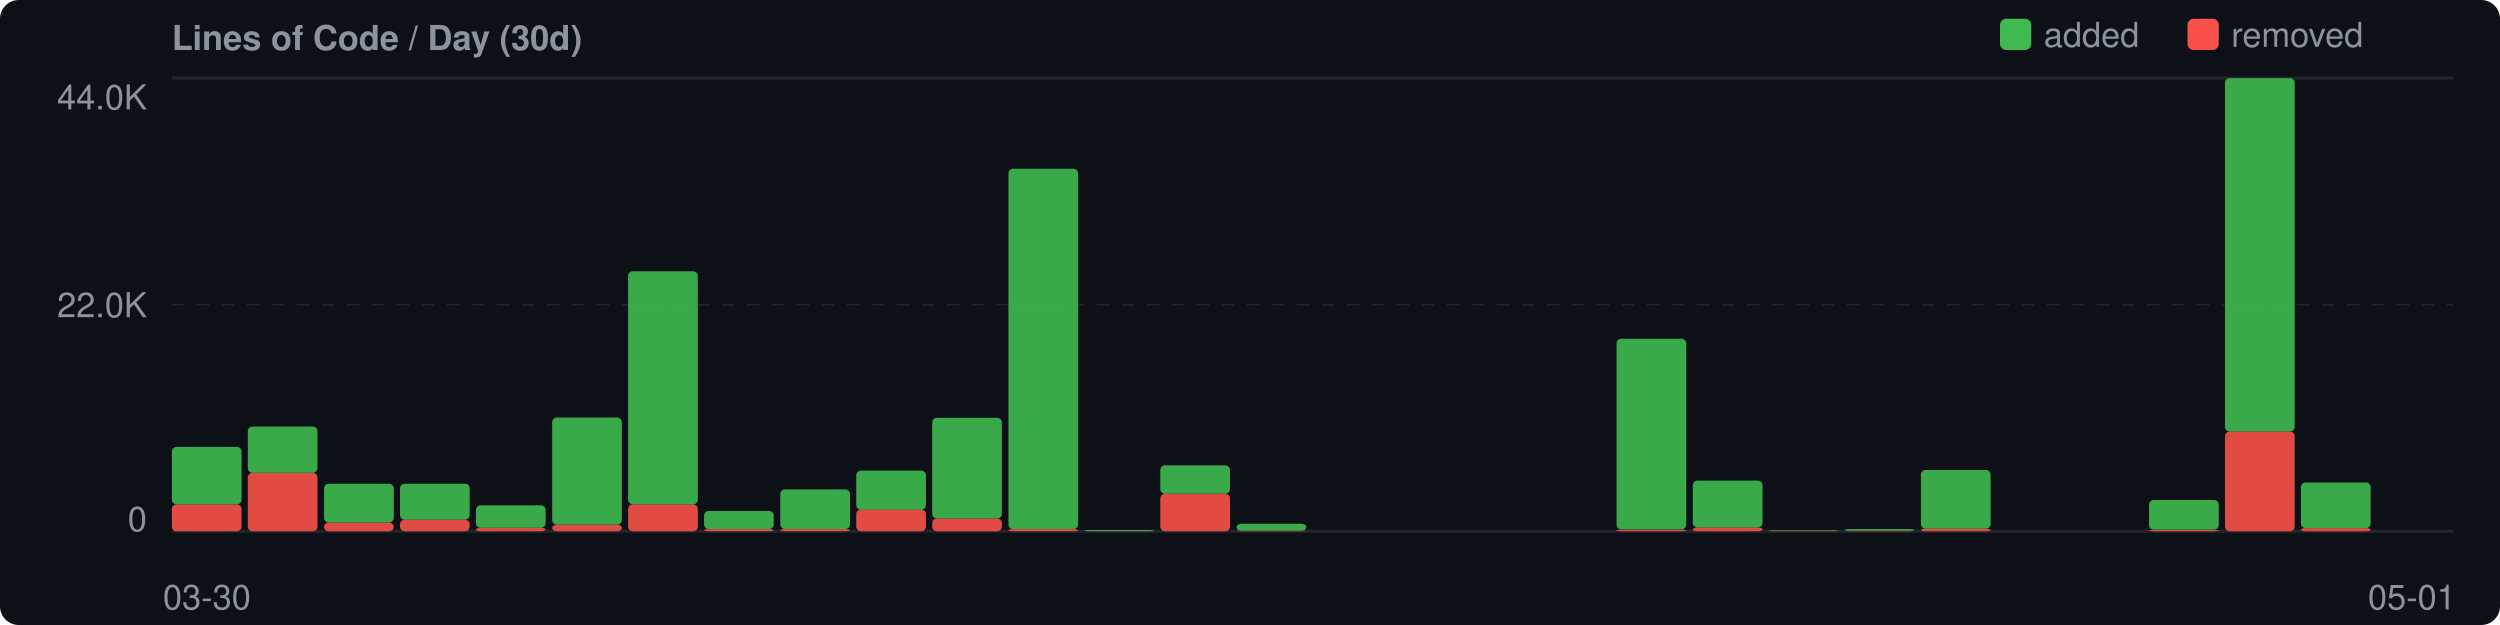
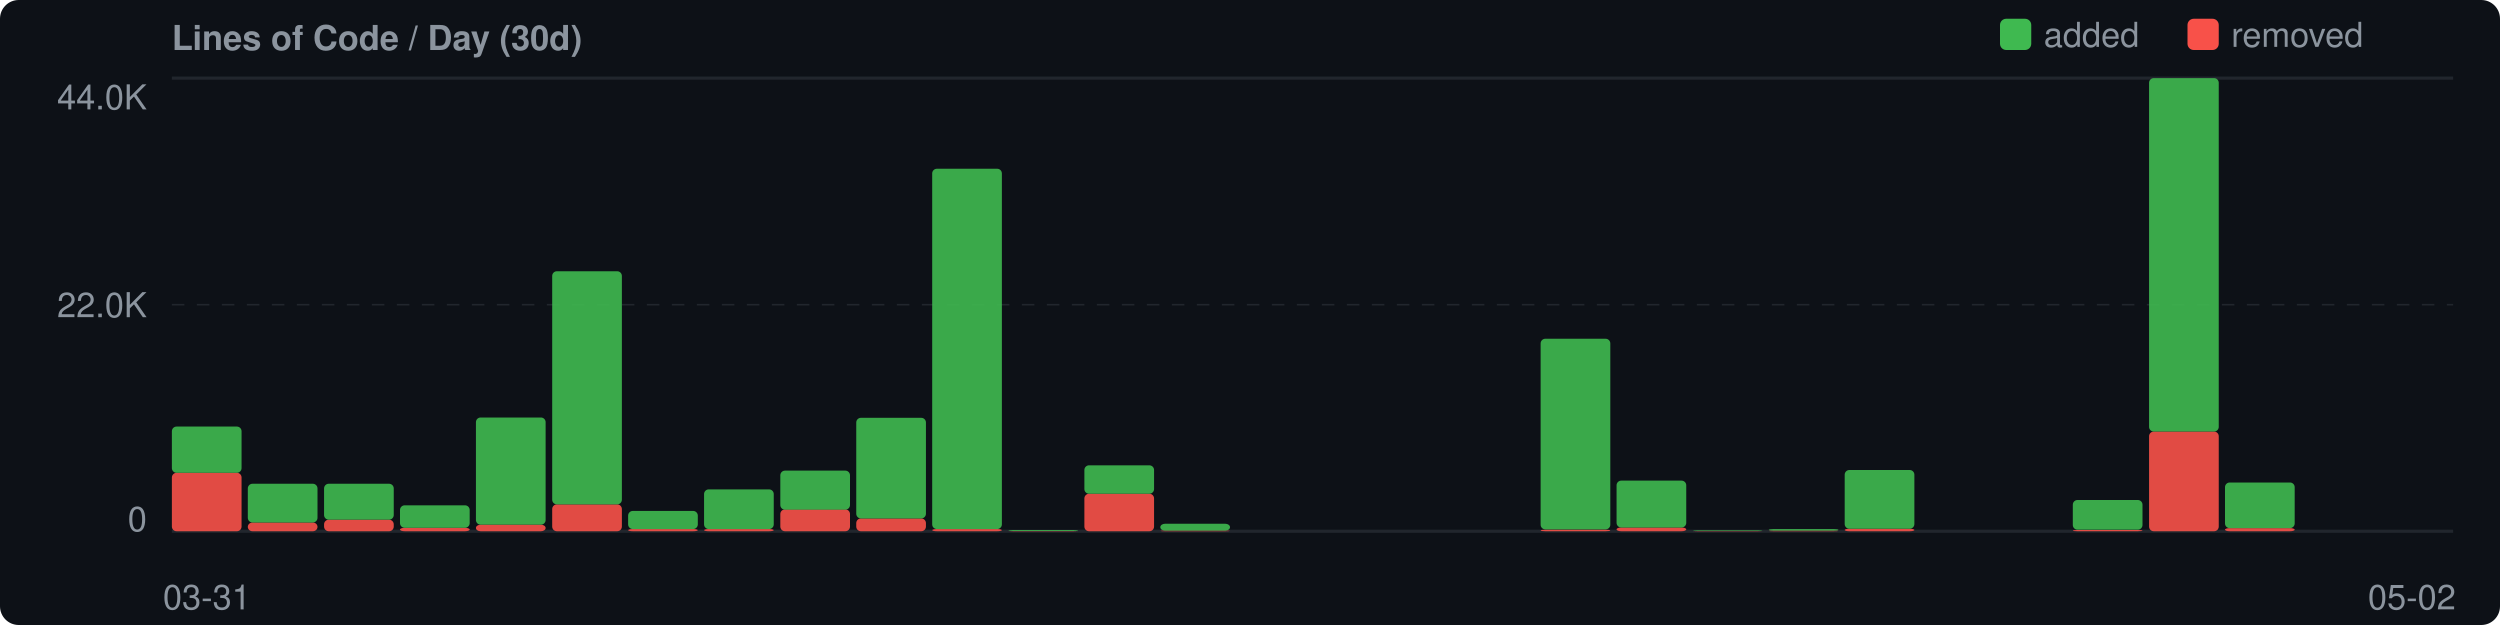
<svg xmlns="http://www.w3.org/2000/svg" width="800" height="200" viewBox="0 0 800 200">
  <rect width="800" height="200" fill="#0d1117" rx="6" />
  <style>text { font-family: system-ui, -apple-system, 'Segoe UI', Helvetica, Arial, sans-serif; fill: #8b949e; font-size: 11px; }</style>
  <text x="55" y="16" fill="#c9d1d9" font-size="13" font-weight="600">Lines of Code / Day (30d)</text>
  <rect x="640" y="6" width="10" height="10" fill="#3fb950" rx="2" />
  <text x="654" y="15" font-size="10" fill="#c9d1d9">added</text>
  <rect x="700" y="6" width="10" height="10" fill="#f85149" rx="2" />
  <text x="714" y="15" font-size="10" fill="#c9d1d9">removed</text>
  <text x="47" y="35" text-anchor="end" font-size="10">44.0K</text>
  <text x="47" y="170" text-anchor="end" font-size="10">0</text>
  <line x1="55" y1="25" x2="785" y2="25" stroke="#21262d" stroke-width="1" />
  <line x1="55" y1="170" x2="785" y2="170" stroke="#21262d" stroke-width="1" />
  <line x1="55" y1="97.5" x2="785" y2="97.5" stroke="#21262d" stroke-width="0.5" stroke-dasharray="4,4" />
  <text x="47" y="101.5" text-anchor="end" font-size="10">22.0K</text>
-   <rect x="55.0" y="161.4" width="22.3" height="8.6" fill="#f85149" rx="1.5" opacity="0.9" />
-   <rect x="55.0" y="143.0" width="22.3" height="18.4" fill="#3fb950" rx="1.5" opacity="0.9" />
-   <text x="66.2" y="195" text-anchor="middle" font-size="10">03-30</text>
-   <rect x="79.3" y="151.3" width="22.3" height="18.7" fill="#f85149" rx="1.5" opacity="0.9" />
-   <rect x="79.3" y="136.5" width="22.3" height="14.8" fill="#3fb950" rx="1.5" opacity="0.9" />
-   <rect x="103.7" y="167.2" width="22.3" height="2.8" fill="#f85149" rx="1.5" opacity="0.9" />
-   <rect x="103.7" y="154.8" width="22.3" height="12.4" fill="#3fb950" rx="1.5" opacity="0.9" />
-   <rect x="128.0" y="166.3" width="22.3" height="3.7" fill="#f85149" rx="1.5" opacity="0.9" />
-   <rect x="128.0" y="154.8" width="22.3" height="11.5" fill="#3fb950" rx="1.5" opacity="0.9" />
-   <rect x="152.3" y="168.9" width="22.3" height="1.1" fill="#f85149" rx="1.5" opacity="0.9" />
-   <rect x="152.3" y="161.7" width="22.3" height="7.2" fill="#3fb950" rx="1.5" opacity="0.9" />
-   <rect x="176.7" y="167.9" width="22.3" height="2.1" fill="#f85149" rx="1.5" opacity="0.9" />
-   <rect x="176.7" y="133.6" width="22.3" height="34.3" fill="#3fb950" rx="1.5" opacity="0.9" />
-   <rect x="201.0" y="161.4" width="22.3" height="8.6" fill="#f85149" rx="1.5" opacity="0.9" />
-   <rect x="201.0" y="86.8" width="22.3" height="74.6" fill="#3fb950" rx="1.5" opacity="0.9" />
+   <rect x="55.0" y="151.3" width="22.3" height="18.7" fill="#f85149" rx="1.5" opacity="0.9" />
+   <rect x="55.0" y="136.5" width="22.3" height="14.8" fill="#3fb950" rx="1.5" opacity="0.9" />
+   <text x="66.2" y="195" text-anchor="middle" font-size="10">03-31</text>
+   <rect x="79.3" y="167.2" width="22.3" height="2.8" fill="#f85149" rx="1.5" opacity="0.9" />
+   <rect x="79.3" y="154.8" width="22.3" height="12.4" fill="#3fb950" rx="1.5" opacity="0.9" />
+   <rect x="103.7" y="166.3" width="22.3" height="3.7" fill="#f85149" rx="1.5" opacity="0.9" />
+   <rect x="103.7" y="154.8" width="22.3" height="11.5" fill="#3fb950" rx="1.5" opacity="0.9" />
+   <rect x="128.0" y="168.9" width="22.3" height="1.1" fill="#f85149" rx="1.5" opacity="0.9" />
+   <rect x="128.0" y="161.7" width="22.3" height="7.2" fill="#3fb950" rx="1.5" opacity="0.9" />
+   <rect x="152.3" y="167.9" width="22.3" height="2.1" fill="#f85149" rx="1.5" opacity="0.9" />
+   <rect x="152.3" y="133.6" width="22.3" height="34.3" fill="#3fb950" rx="1.5" opacity="0.9" />
+   <rect x="176.7" y="161.4" width="22.3" height="8.6" fill="#f85149" rx="1.5" opacity="0.9" />
+   <rect x="176.7" y="86.8" width="22.3" height="74.6" fill="#3fb950" rx="1.5" opacity="0.9" />
+   <rect x="201.0" y="169.3" width="22.3" height="0.7" fill="#f85149" rx="1.5" opacity="0.9" />
+   <rect x="201.0" y="163.5" width="22.3" height="5.8" fill="#3fb950" rx="1.5" opacity="0.9" />
  <rect x="225.3" y="169.3" width="22.3" height="0.7" fill="#f85149" rx="1.5" opacity="0.9" />
-   <rect x="225.3" y="163.5" width="22.3" height="5.8" fill="#3fb950" rx="1.5" opacity="0.9" />
-   <rect x="249.7" y="169.3" width="22.3" height="0.7" fill="#f85149" rx="1.5" opacity="0.9" />
-   <rect x="249.7" y="156.6" width="22.3" height="12.7" fill="#3fb950" rx="1.5" opacity="0.9" />
-   <rect x="274.0" y="163.0" width="22.3" height="7.0" fill="#f85149" rx="1.5" opacity="0.9" />
-   <rect x="274.0" y="150.6" width="22.3" height="12.5" fill="#3fb950" rx="1.5" opacity="0.9" />
-   <rect x="298.3" y="165.9" width="22.3" height="4.1" fill="#f85149" rx="1.5" opacity="0.9" />
-   <rect x="298.3" y="133.7" width="22.3" height="32.2" fill="#3fb950" rx="1.5" opacity="0.9" />
-   <rect x="322.7" y="169.3" width="22.3" height="0.7" fill="#f85149" rx="1.5" opacity="0.9" />
-   <rect x="322.7" y="54.0" width="22.3" height="115.3" fill="#3fb950" rx="1.5" opacity="0.9" />
-   <rect x="347.0" y="169.9" width="22.3" height="0.1" fill="#f85149" rx="1.5" opacity="0.9" />
-   <rect x="347.0" y="169.6" width="22.3" height="0.3" fill="#3fb950" rx="1.5" opacity="0.9" />
-   <rect x="371.3" y="158.0" width="22.3" height="12.0" fill="#f85149" rx="1.5" opacity="0.9" />
-   <rect x="371.3" y="148.9" width="22.3" height="9.1" fill="#3fb950" rx="1.5" opacity="0.9" />
-   <rect x="395.7" y="169.8" width="22.3" height="0.2" fill="#f85149" rx="1.5" opacity="0.9" />
-   <rect x="395.7" y="167.6" width="22.3" height="2.2" fill="#3fb950" rx="1.5" opacity="0.9" />
-   <rect x="468.7" y="170.0" width="22.3" height="0.0" fill="#f85149" rx="1.5" opacity="0.9" />
-   <rect x="468.7" y="169.9" width="22.3" height="0.0" fill="#3fb950" rx="1.5" opacity="0.9" />
-   <rect x="517.3" y="169.5" width="22.3" height="0.5" fill="#f85149" rx="1.5" opacity="0.9" />
-   <rect x="517.3" y="108.4" width="22.3" height="61.0" fill="#3fb950" rx="1.5" opacity="0.9" />
-   <rect x="541.7" y="168.8" width="22.3" height="1.2" fill="#f85149" rx="1.5" opacity="0.9" />
-   <rect x="541.7" y="153.8" width="22.3" height="15.0" fill="#3fb950" rx="1.5" opacity="0.9" />
-   <rect x="566.0" y="169.9" width="22.3" height="0.1" fill="#f85149" rx="1.5" opacity="0.9" />
-   <rect x="566.0" y="169.7" width="22.3" height="0.2" fill="#3fb950" rx="1.5" opacity="0.9" />
-   <rect x="590.3" y="169.8" width="22.3" height="0.2" fill="#f85149" rx="1.5" opacity="0.9" />
-   <rect x="590.3" y="169.3" width="22.3" height="0.5" fill="#3fb950" rx="1.5" opacity="0.9" />
-   <rect x="614.7" y="169.2" width="22.3" height="0.8" fill="#f85149" rx="1.5" opacity="0.9" />
-   <rect x="614.7" y="150.4" width="22.3" height="18.8" fill="#3fb950" rx="1.5" opacity="0.9" />
-   <rect x="687.7" y="169.6" width="22.3" height="0.4" fill="#f85149" rx="1.5" opacity="0.9" />
-   <rect x="687.7" y="160.0" width="22.3" height="9.5" fill="#3fb950" rx="1.5" opacity="0.9" />
-   <rect x="712.0" y="138.1" width="22.3" height="31.9" fill="#f85149" rx="1.5" opacity="0.9" />
-   <rect x="712.0" y="25.0" width="22.3" height="113.1" fill="#3fb950" rx="1.5" opacity="0.9" />
-   <rect x="736.3" y="169.0" width="22.3" height="1.0" fill="#f85149" rx="1.5" opacity="0.9" />
-   <rect x="736.3" y="154.4" width="22.3" height="14.6" fill="#3fb950" rx="1.5" opacity="0.9" />
-   <rect x="760.7" y="170.0" width="22.3" height="0.0" fill="#f85149" rx="1.5" opacity="0.9" />
-   <rect x="760.7" y="170.0" width="22.3" height="0.0" fill="#3fb950" rx="1.5" opacity="0.9" />
-   <text x="771.8" y="195" text-anchor="middle" font-size="10">05-01</text>
+   <rect x="225.3" y="156.6" width="22.3" height="12.7" fill="#3fb950" rx="1.5" opacity="0.9" />
+   <rect x="249.7" y="163.0" width="22.3" height="7.0" fill="#f85149" rx="1.5" opacity="0.9" />
+   <rect x="249.7" y="150.6" width="22.3" height="12.5" fill="#3fb950" rx="1.5" opacity="0.9" />
+   <rect x="274.0" y="165.9" width="22.3" height="4.1" fill="#f85149" rx="1.5" opacity="0.9" />
+   <rect x="274.0" y="133.7" width="22.3" height="32.2" fill="#3fb950" rx="1.5" opacity="0.9" />
+   <rect x="298.3" y="169.3" width="22.3" height="0.7" fill="#f85149" rx="1.5" opacity="0.9" />
+   <rect x="298.3" y="54.0" width="22.3" height="115.3" fill="#3fb950" rx="1.5" opacity="0.9" />
+   <rect x="322.7" y="169.9" width="22.3" height="0.1" fill="#f85149" rx="1.5" opacity="0.9" />
+   <rect x="322.7" y="169.6" width="22.3" height="0.3" fill="#3fb950" rx="1.5" opacity="0.9" />
+   <rect x="347.0" y="158.0" width="22.3" height="12.0" fill="#f85149" rx="1.5" opacity="0.9" />
+   <rect x="347.0" y="148.9" width="22.3" height="9.1" fill="#3fb950" rx="1.5" opacity="0.9" />
+   <rect x="371.3" y="169.8" width="22.3" height="0.2" fill="#f85149" rx="1.5" opacity="0.9" />
+   <rect x="371.3" y="167.6" width="22.3" height="2.2" fill="#3fb950" rx="1.5" opacity="0.9" />
+   <rect x="444.3" y="170.0" width="22.3" height="0.0" fill="#f85149" rx="1.5" opacity="0.9" />
+   <rect x="444.3" y="169.9" width="22.3" height="0.0" fill="#3fb950" rx="1.5" opacity="0.9" />
+   <rect x="493.0" y="169.5" width="22.3" height="0.5" fill="#f85149" rx="1.5" opacity="0.9" />
+   <rect x="493.0" y="108.4" width="22.3" height="61.0" fill="#3fb950" rx="1.5" opacity="0.9" />
+   <rect x="517.3" y="168.8" width="22.3" height="1.2" fill="#f85149" rx="1.5" opacity="0.9" />
+   <rect x="517.3" y="153.8" width="22.3" height="15.0" fill="#3fb950" rx="1.5" opacity="0.9" />
+   <rect x="541.7" y="169.9" width="22.3" height="0.1" fill="#f85149" rx="1.5" opacity="0.9" />
+   <rect x="541.7" y="169.7" width="22.3" height="0.2" fill="#3fb950" rx="1.5" opacity="0.9" />
+   <rect x="566.0" y="169.8" width="22.3" height="0.2" fill="#f85149" rx="1.5" opacity="0.9" />
+   <rect x="566.0" y="169.3" width="22.3" height="0.5" fill="#3fb950" rx="1.5" opacity="0.9" />
+   <rect x="590.3" y="169.2" width="22.3" height="0.8" fill="#f85149" rx="1.5" opacity="0.9" />
+   <rect x="590.3" y="150.4" width="22.3" height="18.8" fill="#3fb950" rx="1.5" opacity="0.9" />
+   <rect x="663.3" y="169.6" width="22.3" height="0.4" fill="#f85149" rx="1.5" opacity="0.9" />
+   <rect x="663.3" y="160.0" width="22.3" height="9.5" fill="#3fb950" rx="1.5" opacity="0.9" />
+   <rect x="687.7" y="138.1" width="22.3" height="31.9" fill="#f85149" rx="1.5" opacity="0.9" />
+   <rect x="687.7" y="25.0" width="22.3" height="113.1" fill="#3fb950" rx="1.5" opacity="0.9" />
+   <rect x="712.0" y="169.0" width="22.3" height="1.0" fill="#f85149" rx="1.5" opacity="0.9" />
+   <rect x="712.0" y="154.4" width="22.3" height="14.6" fill="#3fb950" rx="1.5" opacity="0.9" />
+   <rect x="736.3" y="170.0" width="22.3" height="0.0" fill="#f85149" rx="1.5" opacity="0.9" />
+   <rect x="736.3" y="170.0" width="22.3" height="0.0" fill="#3fb950" rx="1.5" opacity="0.9" />
+   <text x="771.8" y="195" text-anchor="middle" font-size="10">05-02</text>
</svg>
